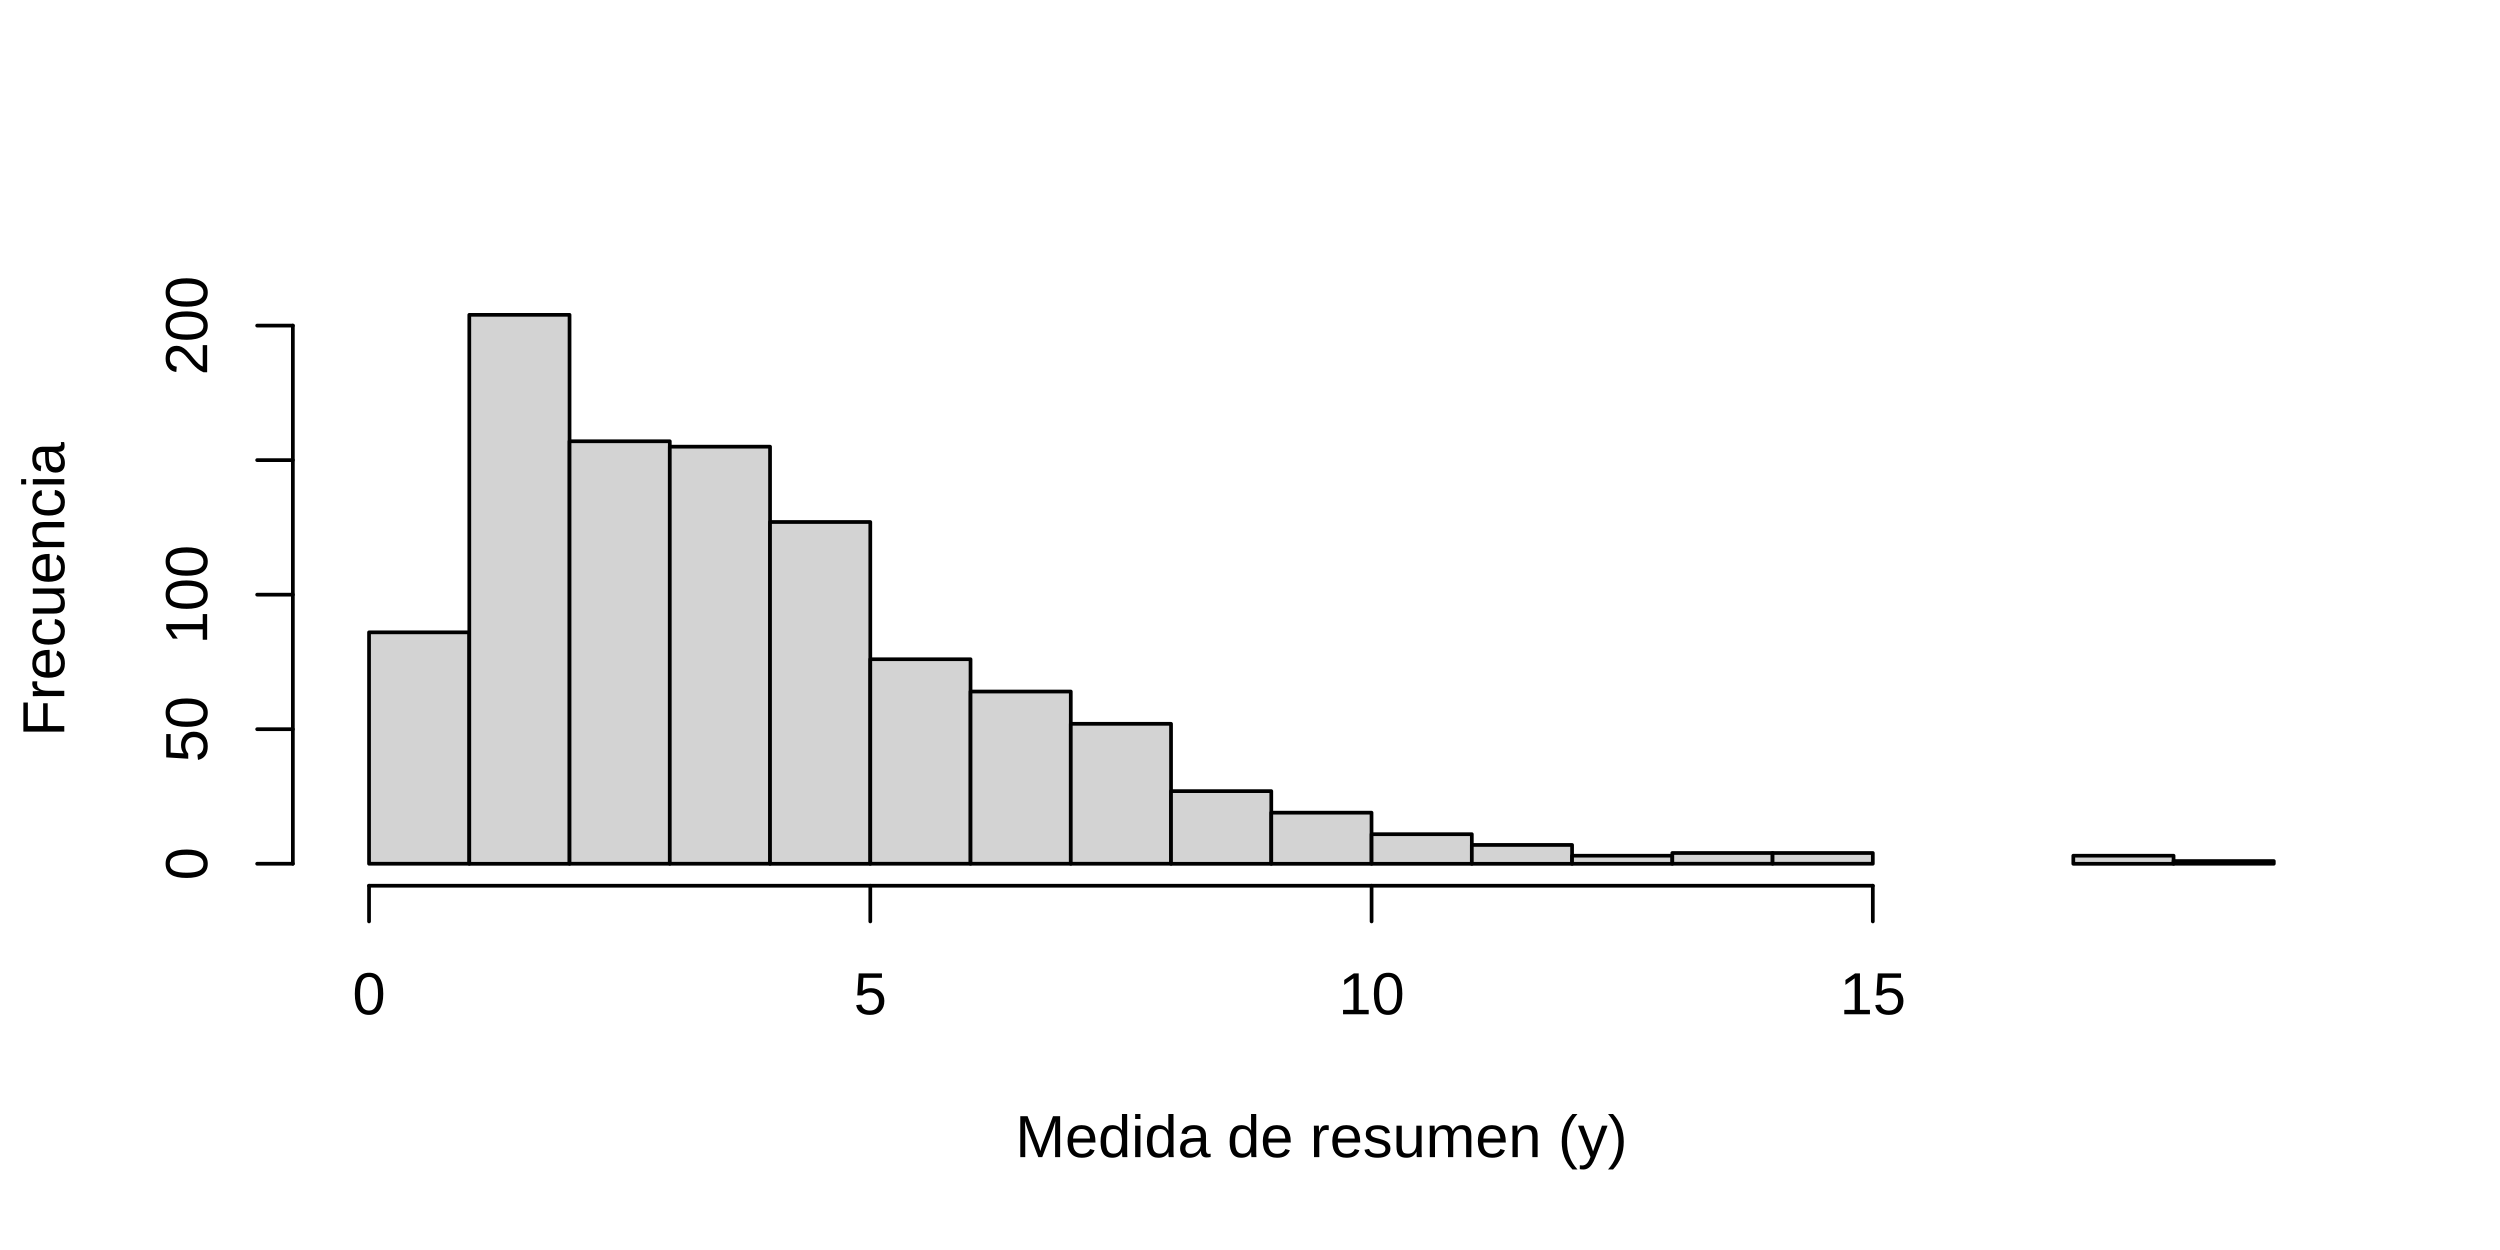
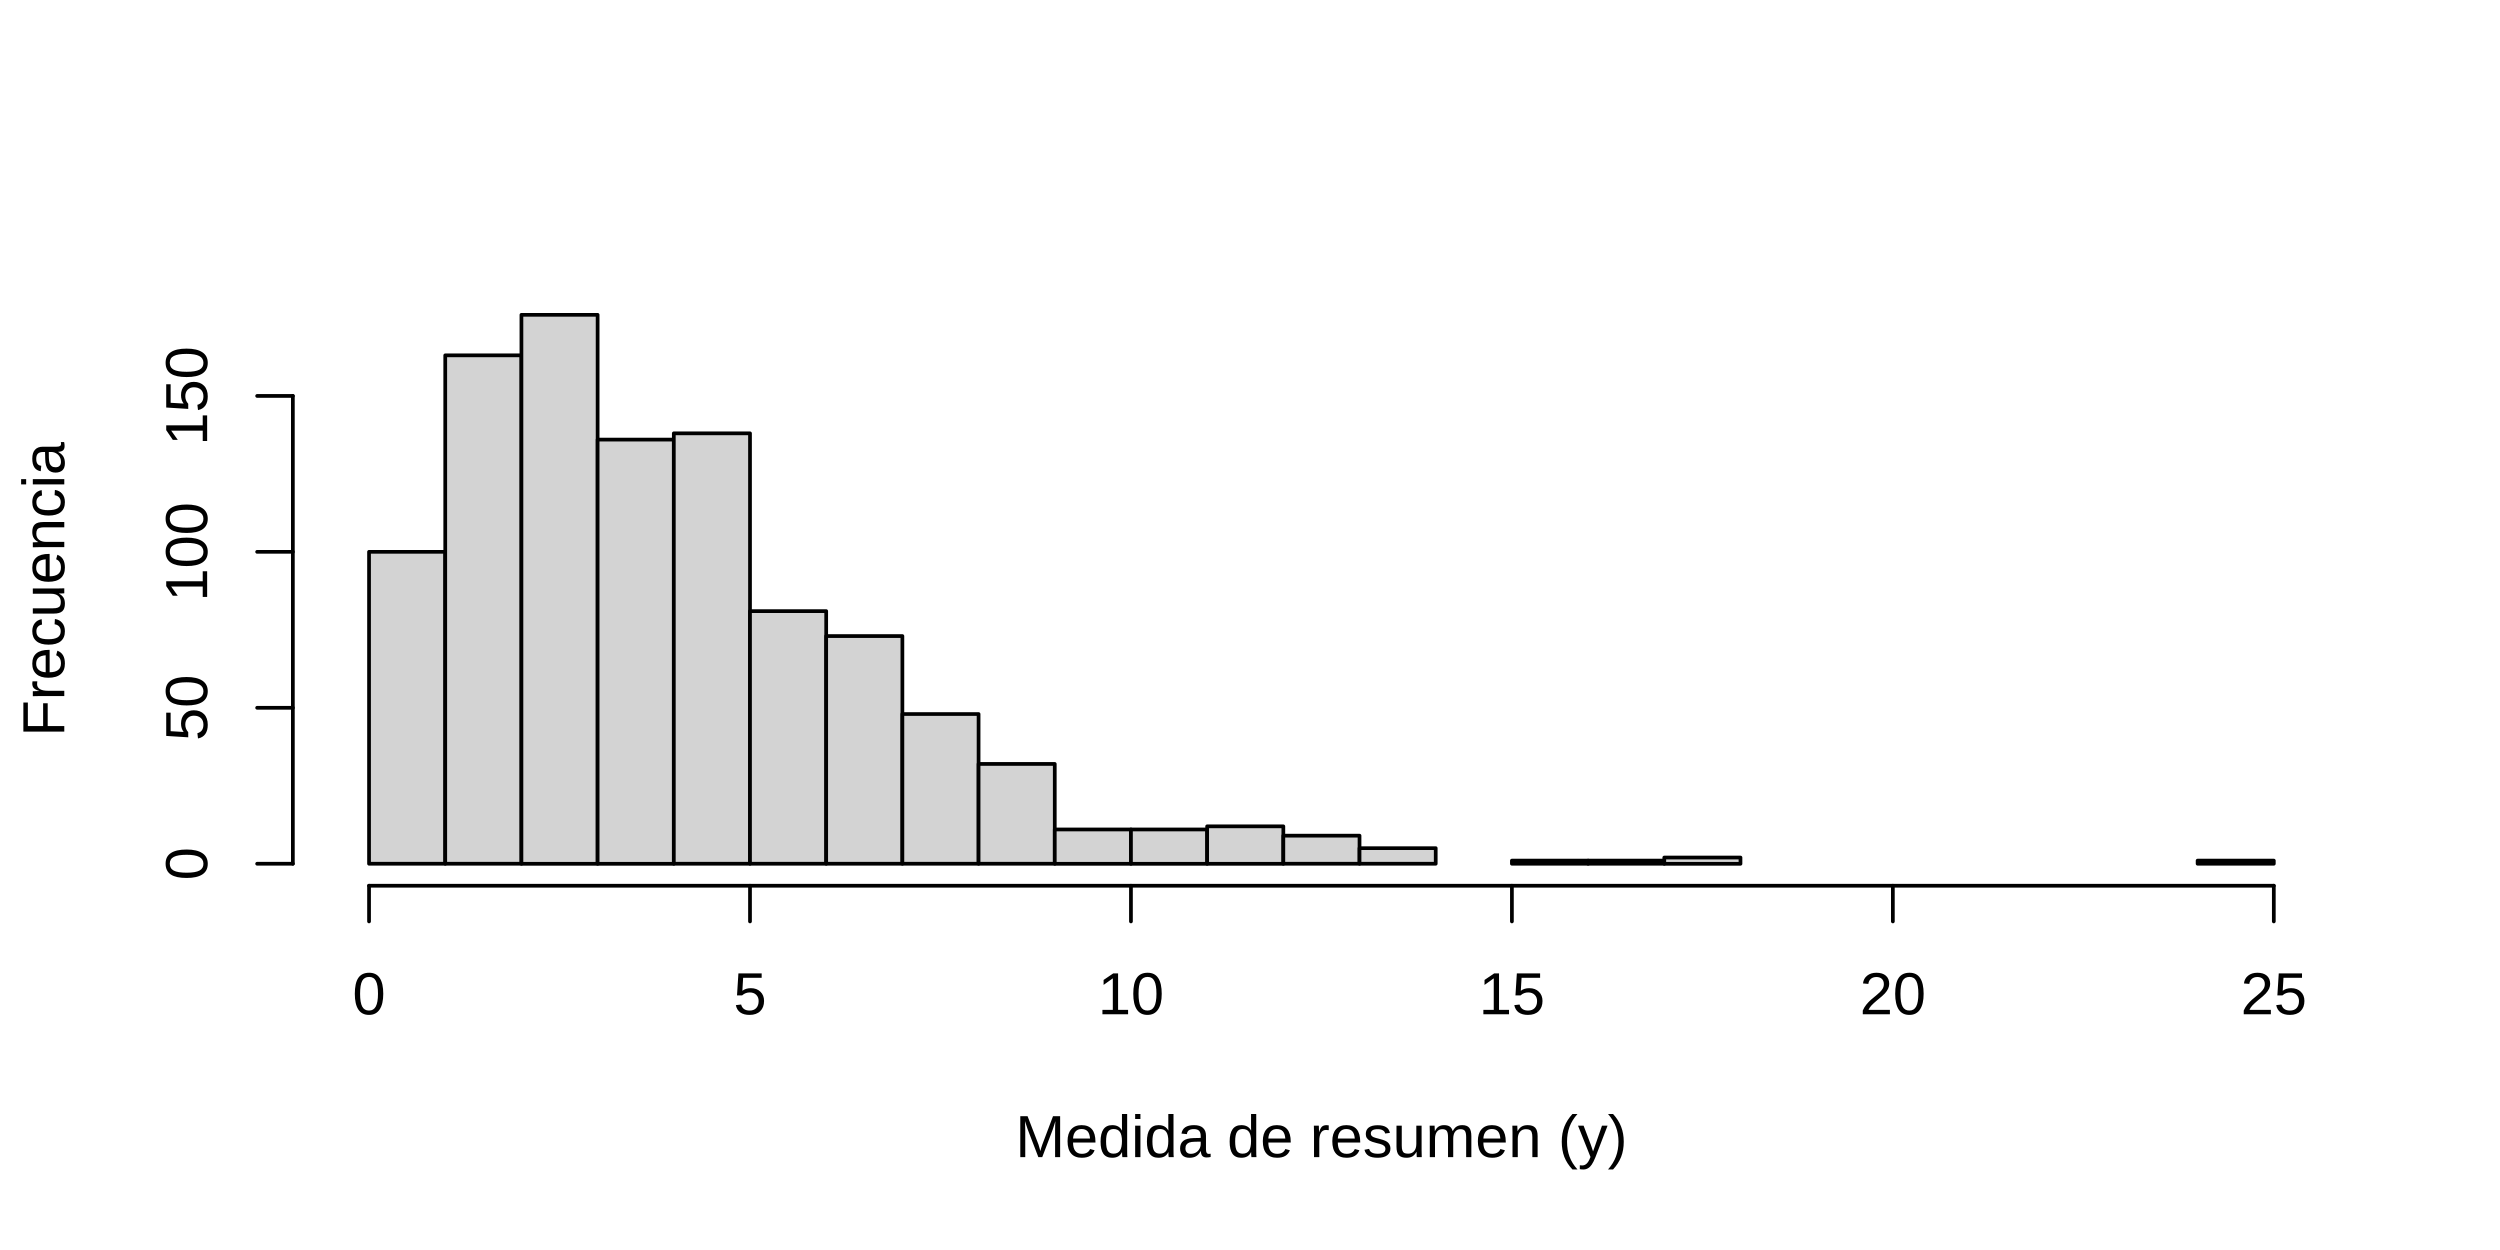
<svg xmlns="http://www.w3.org/2000/svg" class="svglite" width="504.00pt" height="252.00pt" viewBox="0 0 504.00 252.00">
  <defs>
    <style type="text/css">
    .svglite line, .svglite polyline, .svglite polygon, .svglite path, .svglite rect, .svglite circle {
      fill: none;
      stroke: #000000;
      stroke-linecap: round;
      stroke-linejoin: round;
      stroke-miterlimit: 10.00;
    }
  </style>
  </defs>
  <rect width="100%" height="100%" style="stroke: none; fill: #FFFFFF;" />
  <defs>
    <clipPath id="cpMC4wMHw1MDQuMDB8MC4wMHwyNTIuMDA=">
      <rect x="0.00" y="0.00" width="504.00" height="252.00" />
    </clipPath>
  </defs>
  <g clip-path="url(#cpMC4wMHw1MDQuMDB8MC4wMHwyNTIuMDA=)">
    <text x="266.40" y="233.28" text-anchor="middle" style="font-size: 12.00px; font-family: Arial;" textLength="123.38px" lengthAdjust="spacingAndGlyphs">Medida de resumen (y)</text>
    <text transform="translate(12.96,118.80) rotate(-90)" text-anchor="middle" style="font-size: 12.00px; font-family: Arial;" textLength="59.36px" lengthAdjust="spacingAndGlyphs">Frecuencia</text>
-     <line x1="74.40" y1="178.56" x2="377.56" y2="178.56" style="stroke-width: 0.75;" />
+     <line x1="74.40" y1="178.56" x2="458.40" y2="178.56" style="stroke-width: 0.75;" />
    <line x1="74.40" y1="178.56" x2="74.40" y2="185.76" style="stroke-width: 0.75;" />
-     <line x1="175.45" y1="178.56" x2="175.45" y2="185.76" style="stroke-width: 0.75;" />
-     <line x1="276.51" y1="178.56" x2="276.51" y2="185.76" style="stroke-width: 0.75;" />
-     <line x1="377.56" y1="178.56" x2="377.56" y2="185.76" style="stroke-width: 0.75;" />
+     <line x1="151.20" y1="178.56" x2="151.20" y2="185.76" style="stroke-width: 0.75;" />
+     <line x1="228.00" y1="178.56" x2="228.00" y2="185.76" style="stroke-width: 0.75;" />
+     <line x1="304.80" y1="178.56" x2="304.80" y2="185.76" style="stroke-width: 0.75;" />
+     <line x1="381.60" y1="178.56" x2="381.60" y2="185.76" style="stroke-width: 0.75;" />
+     <line x1="458.40" y1="178.56" x2="458.40" y2="185.76" style="stroke-width: 0.75;" />
    <text x="74.40" y="204.48" text-anchor="middle" style="font-size: 12.00px; font-family: Arial;" textLength="6.67px" lengthAdjust="spacingAndGlyphs">0</text>
-     <text x="175.45" y="204.48" text-anchor="middle" style="font-size: 12.00px; font-family: Arial;" textLength="6.67px" lengthAdjust="spacingAndGlyphs">5</text>
-     <text x="276.51" y="204.48" text-anchor="middle" style="font-size: 12.00px; font-family: Arial;" textLength="13.35px" lengthAdjust="spacingAndGlyphs">10</text>
-     <text x="377.56" y="204.48" text-anchor="middle" style="font-size: 12.00px; font-family: Arial;" textLength="13.35px" lengthAdjust="spacingAndGlyphs">15</text>
-     <line x1="59.04" y1="174.13" x2="59.04" y2="65.64" style="stroke-width: 0.75;" />
+     <text x="151.20" y="204.48" text-anchor="middle" style="font-size: 12.00px; font-family: Arial;" textLength="6.67px" lengthAdjust="spacingAndGlyphs">5</text>
+     <text x="228.00" y="204.48" text-anchor="middle" style="font-size: 12.00px; font-family: Arial;" textLength="13.35px" lengthAdjust="spacingAndGlyphs">10</text>
+     <text x="304.80" y="204.48" text-anchor="middle" style="font-size: 12.00px; font-family: Arial;" textLength="13.35px" lengthAdjust="spacingAndGlyphs">15</text>
+     <text x="381.60" y="204.48" text-anchor="middle" style="font-size: 12.00px; font-family: Arial;" textLength="13.35px" lengthAdjust="spacingAndGlyphs">20</text>
+     <text x="458.40" y="204.48" text-anchor="middle" style="font-size: 12.00px; font-family: Arial;" textLength="13.35px" lengthAdjust="spacingAndGlyphs">25</text>
+     <line x1="59.04" y1="174.13" x2="59.04" y2="79.82" style="stroke-width: 0.75;" />
    <line x1="59.04" y1="174.13" x2="51.84" y2="174.13" style="stroke-width: 0.75;" />
-     <line x1="59.04" y1="147.01" x2="51.84" y2="147.01" style="stroke-width: 0.75;" />
-     <line x1="59.04" y1="119.88" x2="51.84" y2="119.88" style="stroke-width: 0.75;" />
-     <line x1="59.04" y1="92.76" x2="51.84" y2="92.76" style="stroke-width: 0.75;" />
-     <line x1="59.04" y1="65.64" x2="51.84" y2="65.64" style="stroke-width: 0.75;" />
+     <line x1="59.04" y1="142.69" x2="51.84" y2="142.69" style="stroke-width: 0.75;" />
+     <line x1="59.04" y1="111.25" x2="51.84" y2="111.25" style="stroke-width: 0.75;" />
+     <line x1="59.04" y1="79.82" x2="51.84" y2="79.82" style="stroke-width: 0.75;" />
    <text transform="translate(41.76,174.13) rotate(-90)" text-anchor="middle" style="font-size: 12.00px; font-family: Arial;" textLength="6.67px" lengthAdjust="spacingAndGlyphs">0</text>
-     <text transform="translate(41.76,147.01) rotate(-90)" text-anchor="middle" style="font-size: 12.00px; font-family: Arial;" textLength="13.35px" lengthAdjust="spacingAndGlyphs">50</text>
-     <text transform="translate(41.76,119.88) rotate(-90)" text-anchor="middle" style="font-size: 12.00px; font-family: Arial;" textLength="20.02px" lengthAdjust="spacingAndGlyphs">100</text>
-     <text transform="translate(41.76,65.64) rotate(-90)" text-anchor="middle" style="font-size: 12.00px; font-family: Arial;" textLength="20.02px" lengthAdjust="spacingAndGlyphs">200</text>
+     <text transform="translate(41.76,142.69) rotate(-90)" text-anchor="middle" style="font-size: 12.00px; font-family: Arial;" textLength="13.35px" lengthAdjust="spacingAndGlyphs">50</text>
+     <text transform="translate(41.76,111.25) rotate(-90)" text-anchor="middle" style="font-size: 12.00px; font-family: Arial;" textLength="20.02px" lengthAdjust="spacingAndGlyphs">100</text>
+     <text transform="translate(41.76,79.82) rotate(-90)" text-anchor="middle" style="font-size: 12.00px; font-family: Arial;" textLength="20.02px" lengthAdjust="spacingAndGlyphs">150</text>
  </g>
  <defs>
    <clipPath id="cpNTkuMDR8NDczLjc2fDU5LjA0fDE3OC41Ng==">
      <rect x="59.04" y="59.04" width="414.72" height="119.52" />
    </clipPath>
  </defs>
  <g clip-path="url(#cpNTkuMDR8NDczLjc2fDU5LjA0fDE3OC41Ng==)">
-     <rect x="74.40" y="127.48" width="20.21" height="46.65" style="stroke-width: 0.75; fill: #D3D3D3;" />
-     <rect x="94.61" y="63.47" width="20.21" height="110.67" style="stroke-width: 0.75; fill: #D3D3D3;" />
-     <rect x="114.82" y="88.96" width="20.21" height="85.17" style="stroke-width: 0.75; fill: #D3D3D3;" />
-     <rect x="135.03" y="90.05" width="20.21" height="84.08" style="stroke-width: 0.75; fill: #D3D3D3;" />
-     <rect x="155.24" y="105.24" width="20.21" height="68.90" style="stroke-width: 0.75; fill: #D3D3D3;" />
-     <rect x="175.45" y="132.90" width="20.21" height="41.23" style="stroke-width: 0.75; fill: #D3D3D3;" />
-     <rect x="195.66" y="139.41" width="20.21" height="34.72" style="stroke-width: 0.75; fill: #D3D3D3;" />
-     <rect x="215.87" y="145.92" width="20.21" height="28.21" style="stroke-width: 0.75; fill: #D3D3D3;" />
-     <rect x="236.08" y="159.49" width="20.21" height="14.65" style="stroke-width: 0.75; fill: #D3D3D3;" />
-     <rect x="256.29" y="163.83" width="20.21" height="10.31" style="stroke-width: 0.75; fill: #D3D3D3;" />
-     <rect x="276.51" y="168.17" width="20.21" height="5.97" style="stroke-width: 0.75; fill: #D3D3D3;" />
-     <rect x="296.72" y="170.34" width="20.21" height="3.80" style="stroke-width: 0.75; fill: #D3D3D3;" />
-     <rect x="316.93" y="172.51" width="20.21" height="1.63" style="stroke-width: 0.75; fill: #D3D3D3;" />
-     <rect x="337.14" y="171.96" width="20.21" height="2.17" style="stroke-width: 0.75; fill: #D3D3D3;" />
-     <rect x="357.35" y="171.96" width="20.21" height="2.17" style="stroke-width: 0.75; fill: #D3D3D3;" />
-     <rect x="377.56" y="174.13" width="20.21" height="0.00" style="stroke-width: 0.75; fill: #D3D3D3;" />
-     <rect x="397.77" y="174.13" width="20.21" height="0.00" style="stroke-width: 0.75; fill: #D3D3D3;" />
-     <rect x="417.98" y="172.51" width="20.21" height="1.63" style="stroke-width: 0.75; fill: #D3D3D3;" />
-     <rect x="438.19" y="173.59" width="20.21" height="0.54" style="stroke-width: 0.75; fill: #D3D3D3;" />
+     <rect x="74.40" y="111.25" width="15.36" height="62.88" style="stroke-width: 0.75; fill: #D3D3D3;" />
+     <rect x="89.76" y="71.64" width="15.36" height="102.49" style="stroke-width: 0.75; fill: #D3D3D3;" />
+     <rect x="105.12" y="63.47" width="15.36" height="110.67" style="stroke-width: 0.75; fill: #D3D3D3;" />
+     <rect x="120.48" y="88.62" width="15.36" height="85.52" style="stroke-width: 0.75; fill: #D3D3D3;" />
+     <rect x="135.84" y="87.36" width="15.36" height="86.77" style="stroke-width: 0.75; fill: #D3D3D3;" />
+     <rect x="151.20" y="123.20" width="15.36" height="50.93" style="stroke-width: 0.75; fill: #D3D3D3;" />
+     <rect x="166.56" y="128.23" width="15.36" height="45.90" style="stroke-width: 0.75; fill: #D3D3D3;" />
+     <rect x="181.92" y="143.95" width="15.36" height="30.18" style="stroke-width: 0.75; fill: #D3D3D3;" />
+     <rect x="197.28" y="154.01" width="15.36" height="20.12" style="stroke-width: 0.75; fill: #D3D3D3;" />
+     <rect x="212.64" y="167.22" width="15.36" height="6.92" style="stroke-width: 0.75; fill: #D3D3D3;" />
+     <rect x="228.00" y="167.22" width="15.36" height="6.92" style="stroke-width: 0.75; fill: #D3D3D3;" />
+     <rect x="243.36" y="166.59" width="15.36" height="7.55" style="stroke-width: 0.75; fill: #D3D3D3;" />
+     <rect x="258.72" y="168.47" width="15.36" height="5.66" style="stroke-width: 0.75; fill: #D3D3D3;" />
+     <rect x="274.08" y="170.99" width="15.36" height="3.14" style="stroke-width: 0.75; fill: #D3D3D3;" />
+     <rect x="289.44" y="174.13" width="15.36" height="0.00" style="stroke-width: 0.75; fill: #D3D3D3;" />
+     <rect x="304.80" y="173.50" width="15.36" height="0.63" style="stroke-width: 0.75; fill: #D3D3D3;" />
+     <rect x="320.16" y="173.50" width="15.36" height="0.63" style="stroke-width: 0.75; fill: #D3D3D3;" />
+     <rect x="335.52" y="172.88" width="15.36" height="1.26" style="stroke-width: 0.75; fill: #D3D3D3;" />
+     <rect x="350.88" y="174.13" width="15.36" height="0.00" style="stroke-width: 0.75; fill: #D3D3D3;" />
+     <rect x="366.24" y="174.13" width="15.36" height="0.00" style="stroke-width: 0.75; fill: #D3D3D3;" />
+     <rect x="381.60" y="174.13" width="15.36" height="0.00" style="stroke-width: 0.75; fill: #D3D3D3;" />
+     <rect x="396.96" y="174.13" width="15.36" height="0.00" style="stroke-width: 0.75; fill: #D3D3D3;" />
+     <rect x="412.32" y="174.13" width="15.36" height="0.00" style="stroke-width: 0.75; fill: #D3D3D3;" />
+     <rect x="427.68" y="174.13" width="15.36" height="0.00" style="stroke-width: 0.75; fill: #D3D3D3;" />
+     <rect x="443.04" y="173.50" width="15.36" height="0.63" style="stroke-width: 0.75; fill: #D3D3D3;" />
  </g>
</svg>
